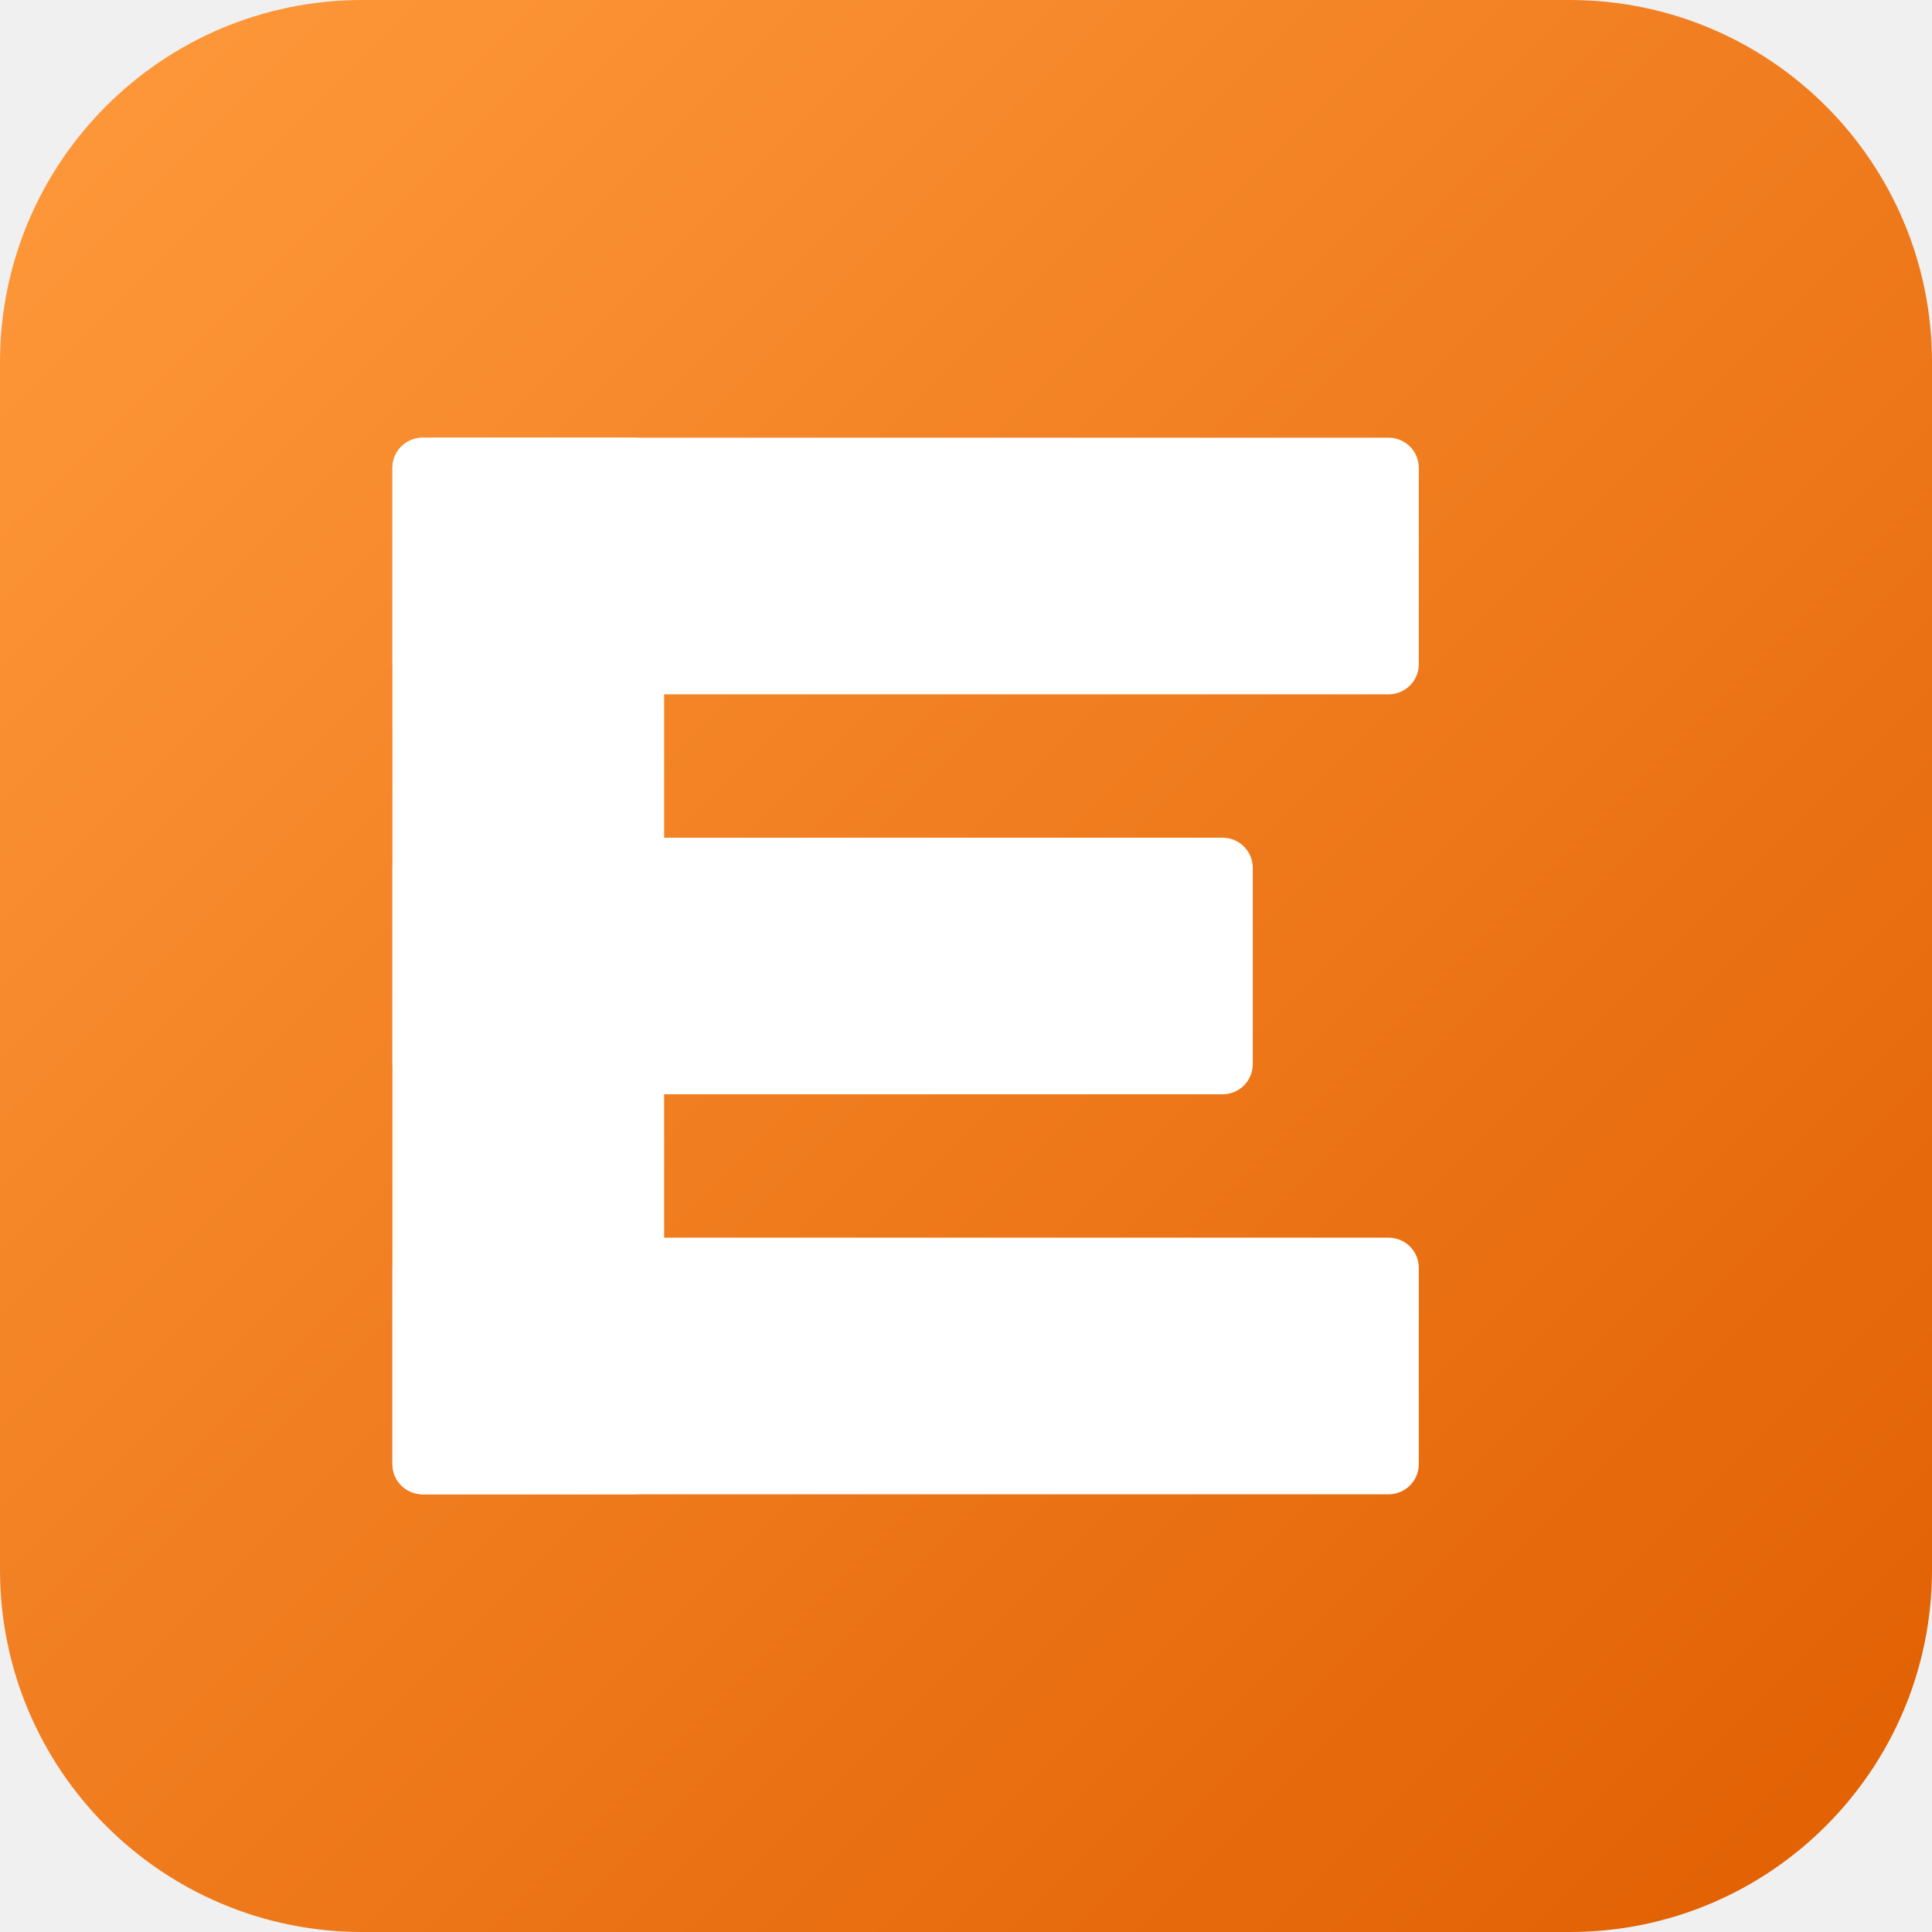
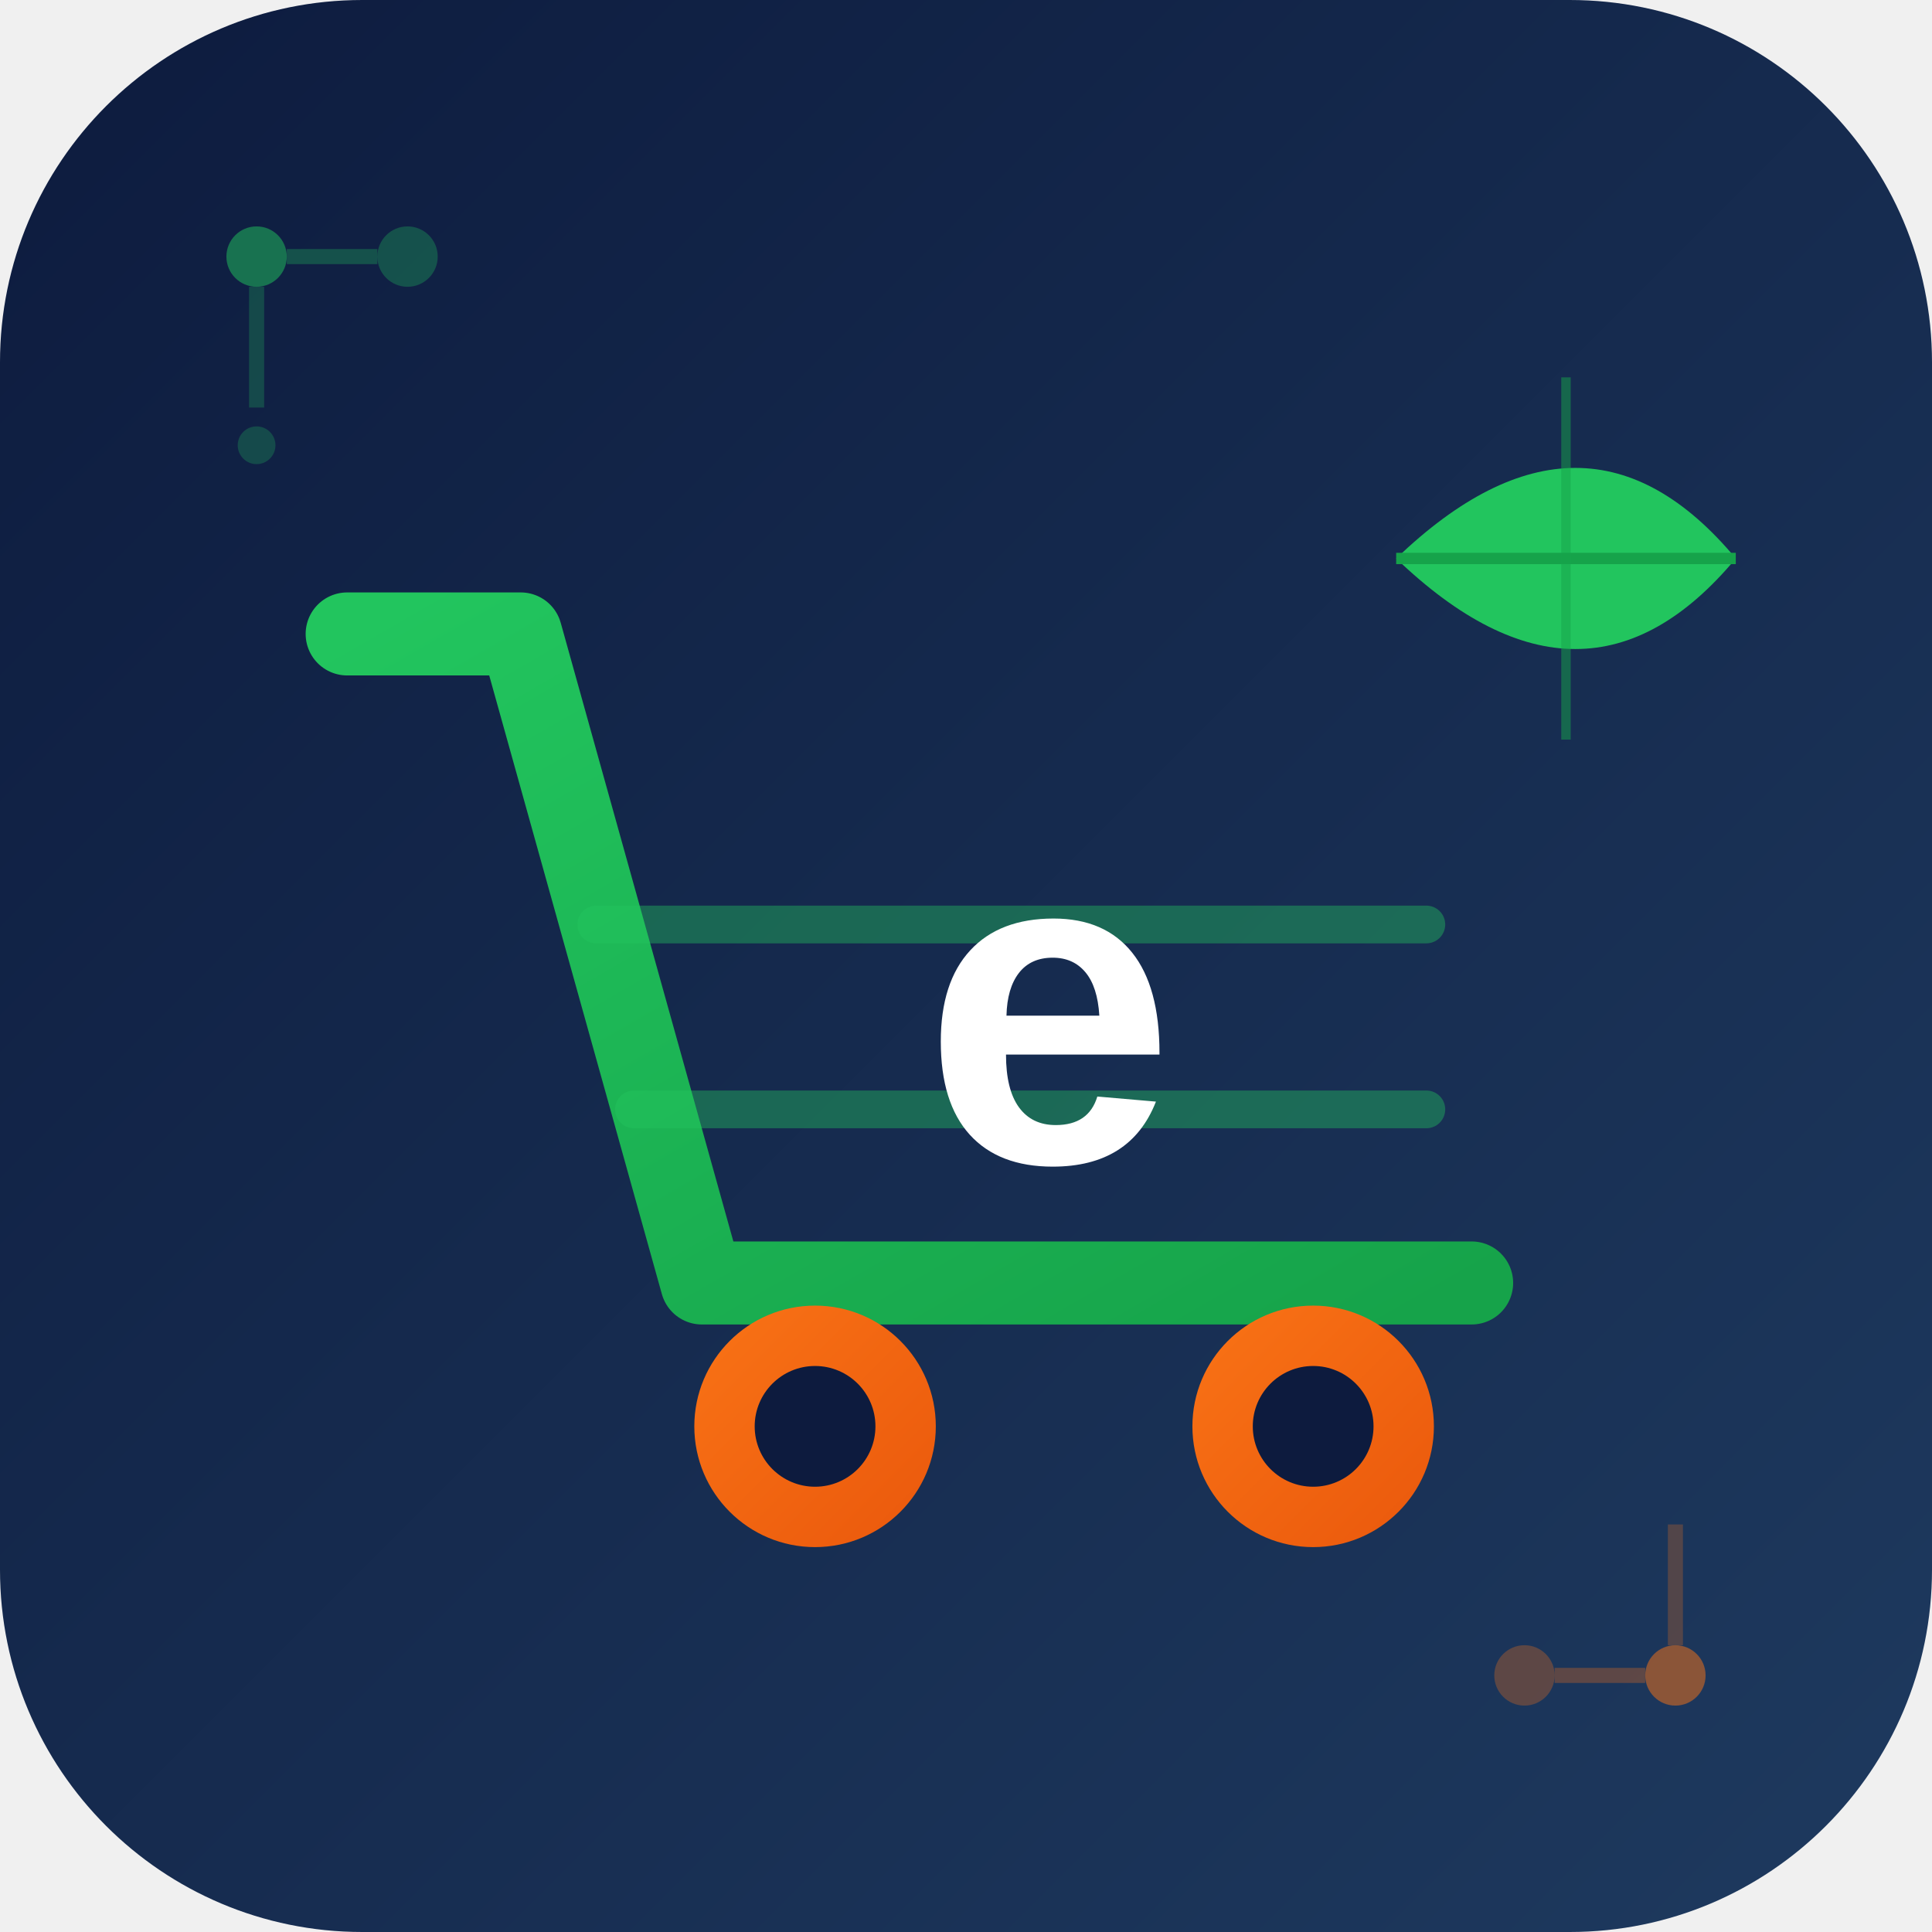
- <svg xmlns="http://www.w3.org/2000/svg" viewBox="0 0 512 512">
+ <svg xmlns="http://www.w3.org/2000/svg" viewBox="0 0 512 512" role="img" aria-label="Eptomart">
  <defs>
-     <linearGradient id="grad" x1="0%" y1="0%" x2="100%" y2="100%">
-       <stop offset="0%" stop-color="#ff9a3c" />
-       <stop offset="100%" stop-color="#e05e00" />
+     <linearGradient id="bg" x1="0%" y1="0%" x2="100%" y2="100%">
+       <stop offset="0%" stop-color="#0D1B3E" />
+       <stop offset="100%" stop-color="#1E3A5F" />
+     </linearGradient>
+     <linearGradient id="cartG" x1="0%" y1="0%" x2="100%" y2="100%">
+       <stop offset="0%" stop-color="#22C55E" />
+       <stop offset="100%" stop-color="#16A34A" />
+     </linearGradient>
+     <linearGradient id="wheelG" x1="0%" y1="0%" x2="100%" y2="100%">
+       <stop offset="0%" stop-color="#F97316" />
+       <stop offset="100%" stop-color="#EA580C" />
    </linearGradient>
  </defs>
-   <rect width="512" height="512" rx="96" ry="96" fill="url(#grad)" />
-   <rect x="104" y="116" width="72" height="280" fill="white" rx="8" />
-   <rect x="104" y="116" width="272" height="68" fill="white" rx="8" />
-   <rect x="104" y="222" width="228" height="68" fill="white" rx="8" />
-   <rect x="104" y="328" width="272" height="68" fill="white" rx="8" />
+   <rect width="512" height="512" rx="96" ry="96" fill="url(#bg)" />
+   <circle cx="68" cy="68" r="8" fill="#22C55E" opacity="0.5" />
+   <circle cx="108" cy="68" r="8" fill="#22C55E" opacity="0.3" />
+   <line x1="76" y1="68" x2="100" y2="68" stroke="#22C55E" stroke-width="4" opacity="0.3" />
+   <line x1="68" y1="76" x2="68" y2="108" stroke="#22C55E" stroke-width="4" opacity="0.25" />
+   <circle cx="68" cy="118" r="5" fill="#22C55E" opacity="0.25" />
+   <circle cx="444" cy="444" r="8" fill="#F97316" opacity="0.5" />
+   <circle cx="404" cy="444" r="8" fill="#F97316" opacity="0.3" />
+   <line x1="412" y1="444" x2="436" y2="444" stroke="#F97316" stroke-width="4" opacity="0.3" />
+   <line x1="444" y1="404" x2="444" y2="436" stroke="#F97316" stroke-width="4" opacity="0.25" />
+   <polyline points="92,168 138,168 186,340 390,340" stroke="url(#cartG)" stroke-width="22" fill="none" stroke-linecap="round" stroke-linejoin="round" />
+   <line x1="158" y1="245" x2="378" y2="245" stroke="#22C55E" stroke-width="10" opacity="0.4" stroke-linecap="round" />
+   <line x1="168" y1="294" x2="378" y2="294" stroke="#22C55E" stroke-width="10" opacity="0.4" stroke-linecap="round" />
+   <line x1="158" y1="196" x2="400" y2="196" stroke="url(#cartG)" stroke-width="22" stroke-linecap="round" />
+   <circle cx="216" cy="378" r="32" fill="url(#wheelG)" />
+   <circle cx="216" cy="378" r="16" fill="#0D1B3E" />
+   <circle cx="348" cy="378" r="32" fill="url(#wheelG)" />
+   <circle cx="348" cy="378" r="16" fill="#0D1B3E" />
+   <text x="278" y="308" font-family="Arial, Helvetica, sans-serif" font-size="120" font-weight="900" fill="white" text-anchor="middle" dominant-baseline="auto">e</text>
+   <path d="M370 148 Q420 100 460 148 Q420 196 370 148 Z" fill="#22C55E" />
+   <line x1="370" y1="148" x2="460" y2="148" stroke="#16A34A" stroke-width="3" />
+   <line x1="415" y1="100" x2="415" y2="196" stroke="#16A34A" stroke-width="2.5" opacity="0.5" />
</svg>
